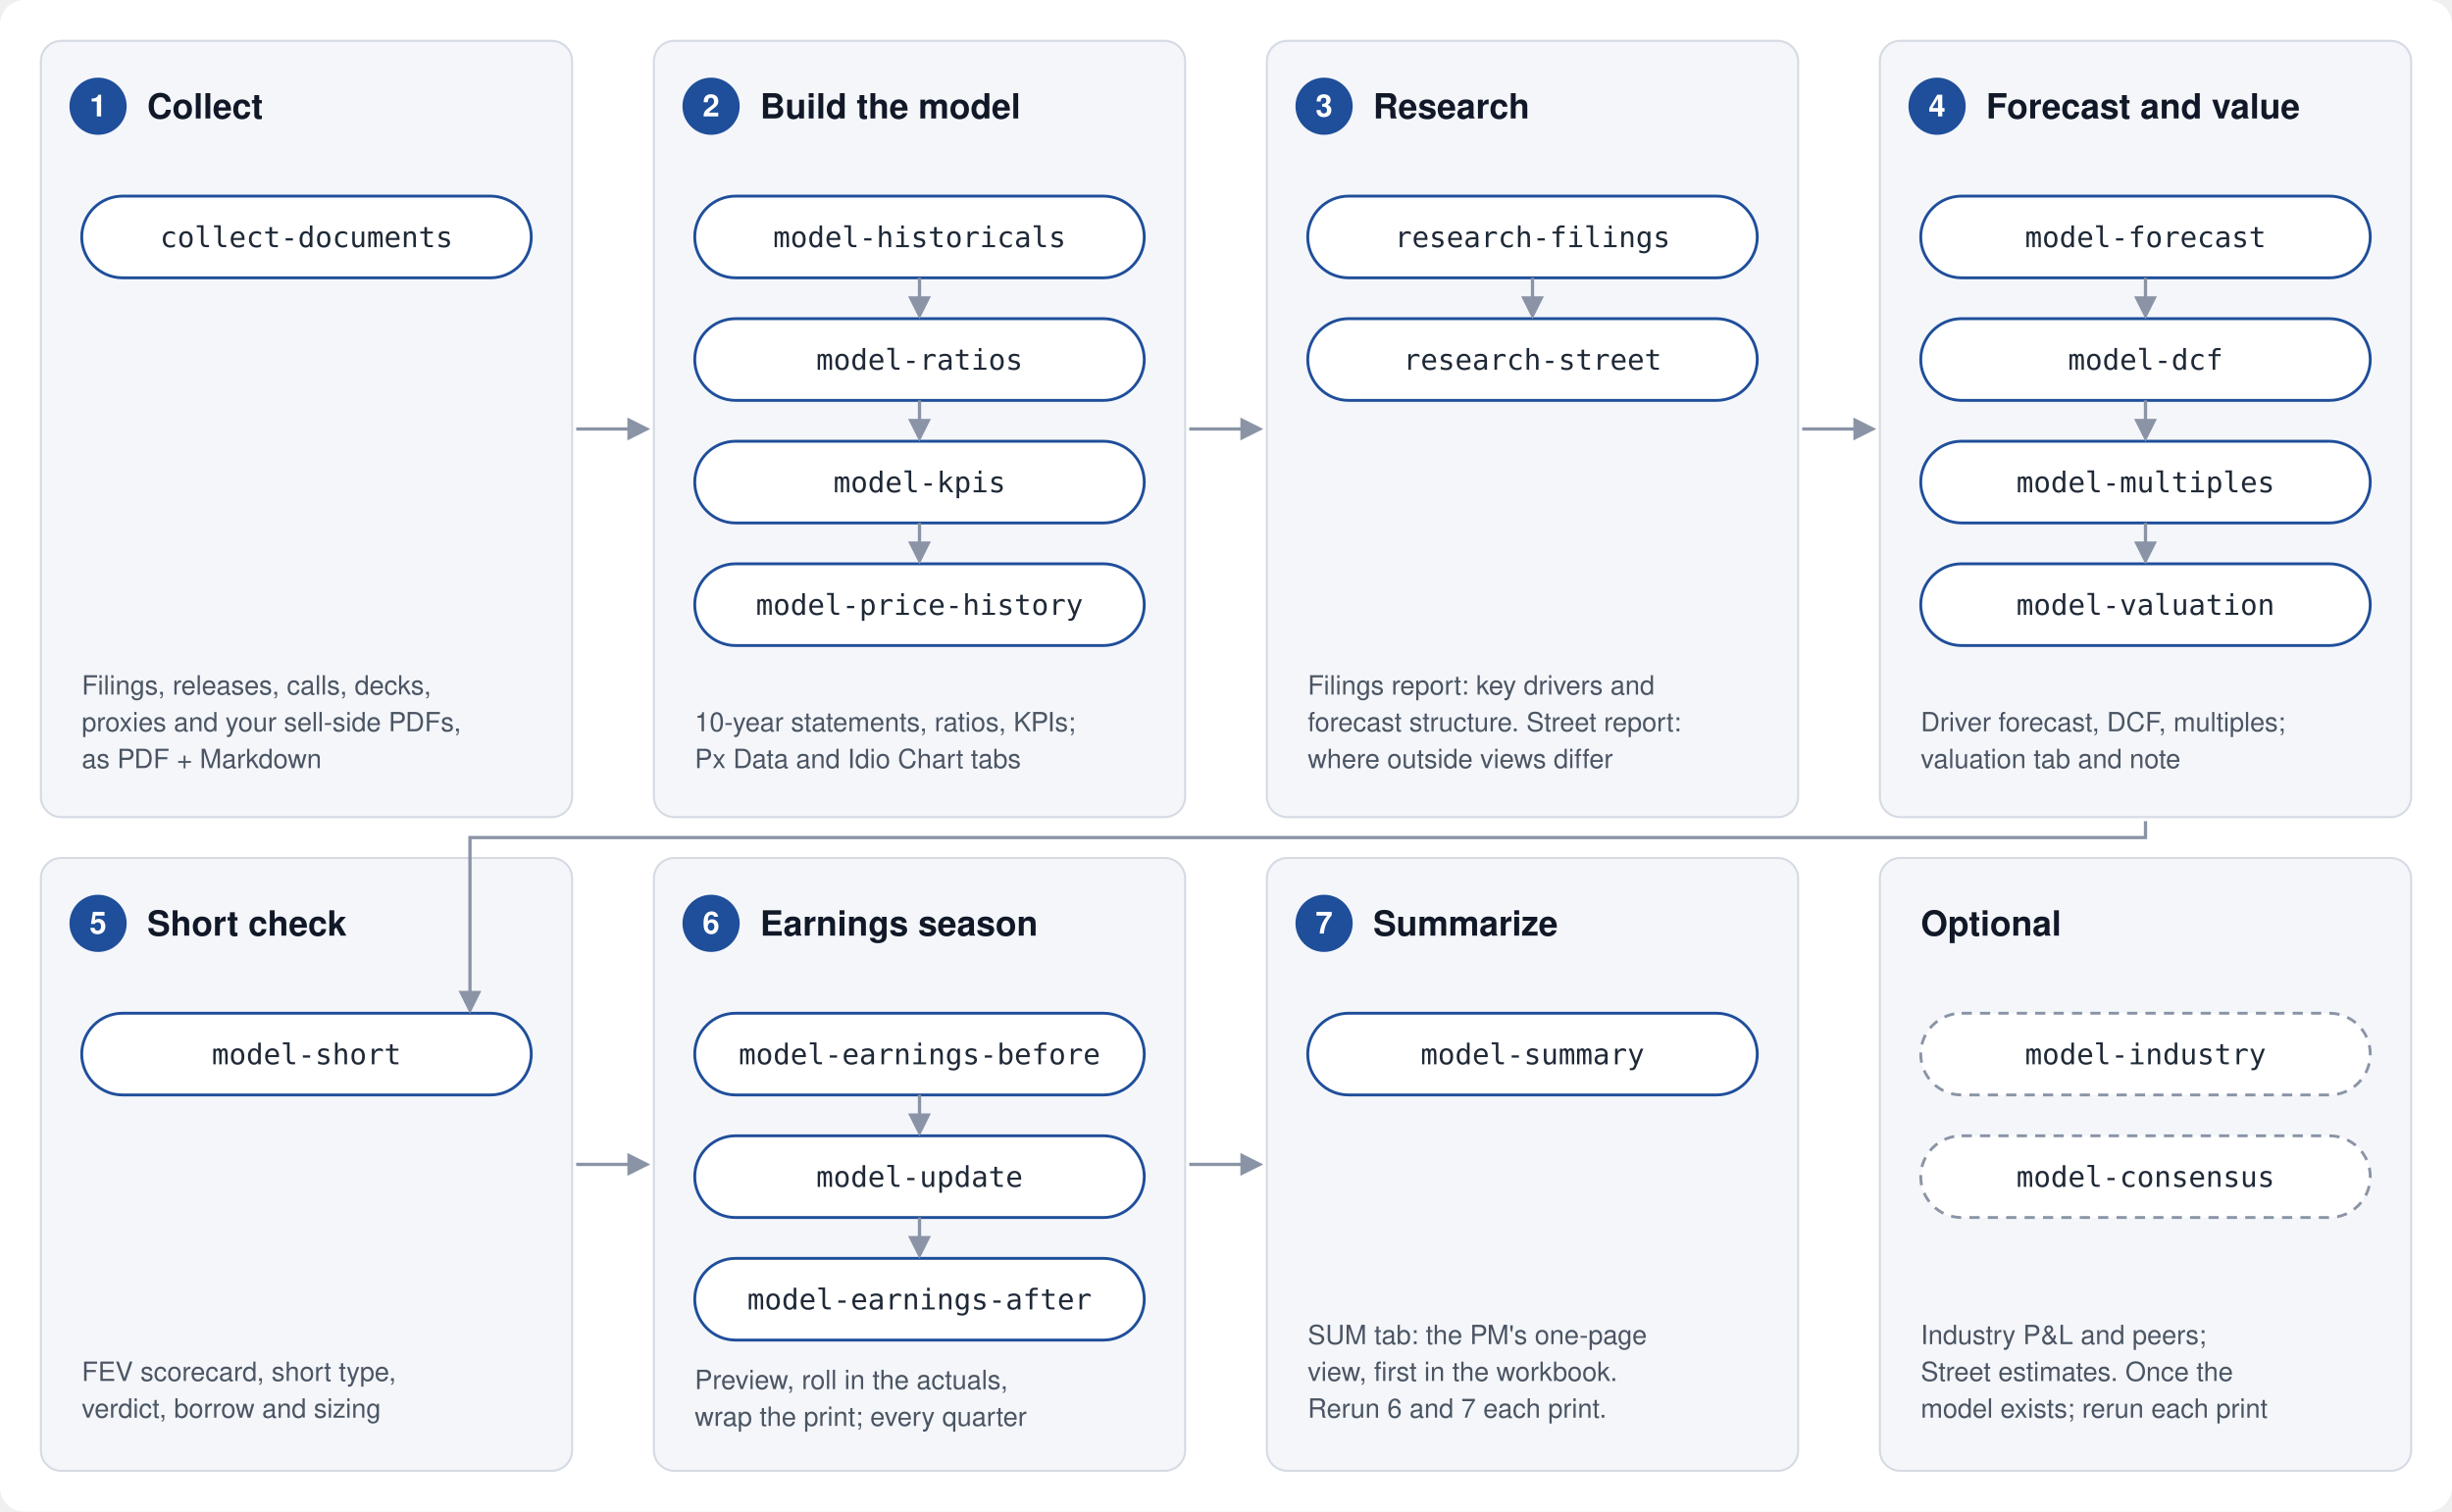
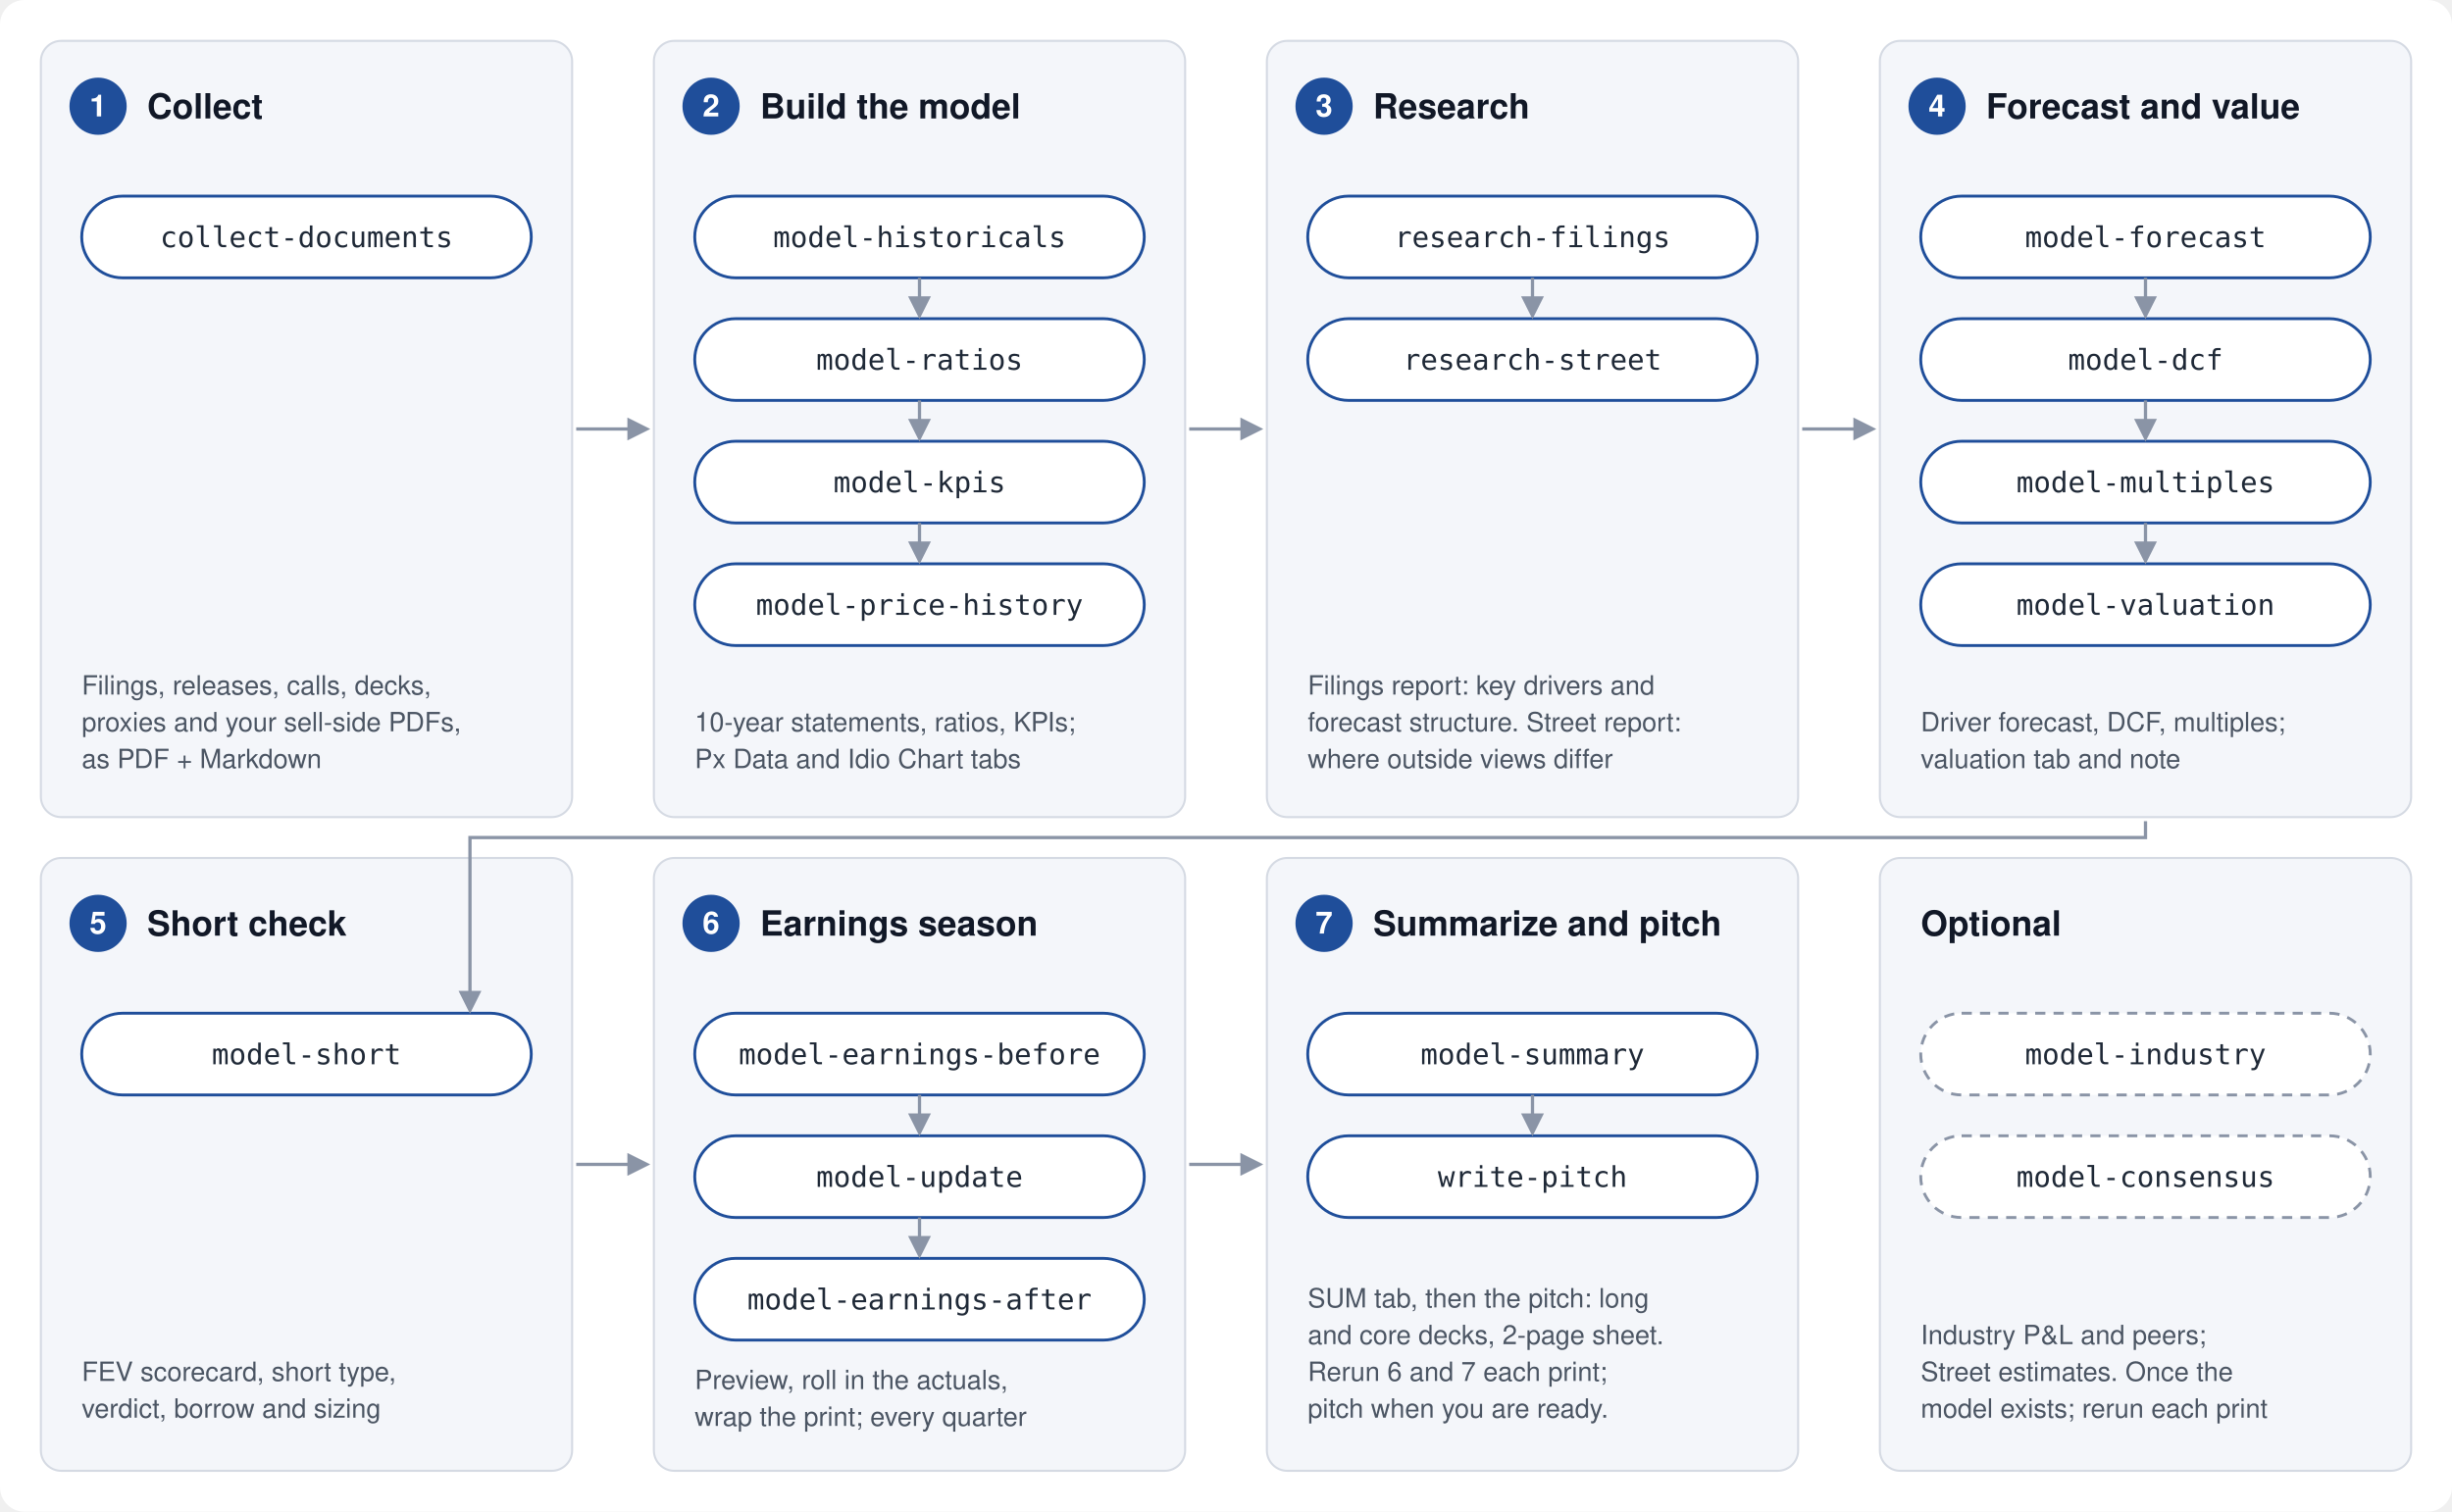
<svg xmlns="http://www.w3.org/2000/svg" width="1200" height="740" viewBox="0 0 1200 740" font-family="-apple-system, 'Segoe UI', Helvetica, Arial, sans-serif">
  <defs>
    <marker id="a" viewBox="0 0 10 10" refX="8" refY="5" markerWidth="7" markerHeight="7" orient="auto">
      <path d="M0,0 L10,5 L0,10 z" fill="#8A94A6" />
    </marker>
    <style>
      .panel { fill: #F4F6FA; stroke: #D5DAE3; }
      .num { fill: #1F4E9A; }
      .numt { fill: #FFFFFF; font-size: 15px; font-weight: 700; text-anchor: middle; }
      .head { fill: #111827; font-size: 17px; font-weight: 700; }
      .pill { fill: #FFFFFF; stroke: #1F4E9A; stroke-width: 1.4; }
      .opt { fill: #FFFFFF; stroke: #8A94A6; stroke-width: 1.4; stroke-dasharray: 5 4; }
      .skill { fill: #1F2937; font-size: 14px; font-family: ui-monospace, Menlo, Consolas, monospace; text-anchor: middle; }
      .out { fill: #4B5563; font-size: 13px; }
      .flow { stroke: #8A94A6; stroke-width: 1.6; fill: none; }
    </style>
  </defs>
  <rect width="1200" height="740" rx="12" fill="#FFFFFF" />
  <rect class="panel" x="20" y="20" width="260" height="380" rx="10" />
  <circle class="num" cx="48" cy="52" r="14" />
  <text class="numt" x="48" y="57">1</text>
  <text class="head" x="72" y="58">Collect</text>
  <rect class="pill" x="40" y="96" width="220" height="40" rx="20" />
  <text class="skill" x="150" y="121">collect-documents</text>
  <text class="out" x="40" y="340">Filings, releases, calls, decks,</text>
  <text class="out" x="40" y="358">proxies and your sell-side PDFs,</text>
  <text class="out" x="40" y="376">as PDF + Markdown</text>
  <rect class="panel" x="320" y="20" width="260" height="380" rx="10" />
  <circle class="num" cx="348" cy="52" r="14" />
  <text class="numt" x="348" y="57">2</text>
  <text class="head" x="372" y="58">Build the model</text>
  <rect class="pill" x="340" y="96" width="220" height="40" rx="20" />
  <text class="skill" x="450" y="121">model-historicals</text>
  <rect class="pill" x="340" y="156" width="220" height="40" rx="20" />
  <text class="skill" x="450" y="181">model-ratios</text>
  <rect class="pill" x="340" y="216" width="220" height="40" rx="20" />
  <text class="skill" x="450" y="241">model-kpis</text>
  <rect class="pill" x="340" y="276" width="220" height="40" rx="20" />
  <text class="skill" x="450" y="301">model-price-history</text>
  <path class="flow" d="M450 136 V154" marker-end="url(#a)" />
  <path class="flow" d="M450 196 V214" marker-end="url(#a)" />
  <path class="flow" d="M450 256 V274" marker-end="url(#a)" />
  <text class="out" x="340" y="358">10-year statements, ratios, KPIs;</text>
  <text class="out" x="340" y="376">Px Data and Idio Chart tabs</text>
  <rect class="panel" x="620" y="20" width="260" height="380" rx="10" />
  <circle class="num" cx="648" cy="52" r="14" />
  <text class="numt" x="648" y="57">3</text>
  <text class="head" x="672" y="58">Research</text>
  <rect class="pill" x="640" y="96" width="220" height="40" rx="20" />
  <text class="skill" x="750" y="121">research-filings</text>
  <rect class="pill" x="640" y="156" width="220" height="40" rx="20" />
  <text class="skill" x="750" y="181">research-street</text>
  <path class="flow" d="M750 136 V154" marker-end="url(#a)" />
  <text class="out" x="640" y="340">Filings report: key drivers and</text>
  <text class="out" x="640" y="358">forecast structure. Street report:</text>
  <text class="out" x="640" y="376">where outside views differ</text>
  <rect class="panel" x="920" y="20" width="260" height="380" rx="10" />
  <circle class="num" cx="948" cy="52" r="14" />
  <text class="numt" x="948" y="57">4</text>
  <text class="head" x="972" y="58">Forecast and value</text>
  <rect class="pill" x="940" y="96" width="220" height="40" rx="20" />
  <text class="skill" x="1050" y="121">model-forecast</text>
  <rect class="pill" x="940" y="156" width="220" height="40" rx="20" />
  <text class="skill" x="1050" y="181">model-dcf</text>
  <rect class="pill" x="940" y="216" width="220" height="40" rx="20" />
  <text class="skill" x="1050" y="241">model-multiples</text>
  <rect class="pill" x="940" y="276" width="220" height="40" rx="20" />
  <text class="skill" x="1050" y="301">model-valuation</text>
  <path class="flow" d="M1050 136 V154" marker-end="url(#a)" />
  <path class="flow" d="M1050 196 V214" marker-end="url(#a)" />
  <path class="flow" d="M1050 256 V274" marker-end="url(#a)" />
  <text class="out" x="940" y="358">Driver forecast, DCF, multiples;</text>
  <text class="out" x="940" y="376">valuation tab and note</text>
  <path class="flow" d="M282 210 H316" marker-end="url(#a)" />
  <path class="flow" d="M582 210 H616" marker-end="url(#a)" />
  <path class="flow" d="M882 210 H916" marker-end="url(#a)" />
  <rect class="panel" x="20" y="420" width="260" height="300" rx="10" />
  <circle class="num" cx="48" cy="452" r="14" />
  <text class="numt" x="48" y="457">5</text>
  <text class="head" x="72" y="458">Short check</text>
  <rect class="pill" x="40" y="496" width="220" height="40" rx="20" />
  <text class="skill" x="150" y="521">model-short</text>
  <text class="out" x="40" y="676">FEV scorecard, short type,</text>
  <text class="out" x="40" y="694">verdict, borrow and sizing</text>
  <rect class="panel" x="320" y="420" width="260" height="300" rx="10" />
  <circle class="num" cx="348" cy="452" r="14" />
  <text class="numt" x="348" y="457">6</text>
  <text class="head" x="372" y="458">Earnings season</text>
  <rect class="pill" x="340" y="496" width="220" height="40" rx="20" />
  <text class="skill" x="450" y="521">model-earnings-before</text>
  <rect class="pill" x="340" y="556" width="220" height="40" rx="20" />
  <text class="skill" x="450" y="581">model-update</text>
  <rect class="pill" x="340" y="616" width="220" height="40" rx="20" />
  <text class="skill" x="450" y="641">model-earnings-after</text>
  <path class="flow" d="M450 536 V554" marker-end="url(#a)" />
  <path class="flow" d="M450 596 V614" marker-end="url(#a)" />
  <text class="out" x="340" y="680">Preview, roll in the actuals,</text>
  <text class="out" x="340" y="698">wrap the print; every quarter</text>
  <rect class="panel" x="620" y="420" width="260" height="300" rx="10" />
  <circle class="num" cx="648" cy="452" r="14" />
  <text class="numt" x="648" y="457">7</text>
-   <text class="head" x="672" y="458">Summarize</text>
+   <text class="head" x="672" y="458">Summarize and pitch</text>
  <rect class="pill" x="640" y="496" width="220" height="40" rx="20" />
  <text class="skill" x="750" y="521">model-summary</text>
-   <text class="out" x="640" y="658">SUM tab: the PM's one-page</text>
-   <text class="out" x="640" y="676">view, first in the workbook.</text>
-   <text class="out" x="640" y="694">Rerun 6 and 7 each print.</text>
+   <rect class="pill" x="640" y="556" width="220" height="40" rx="20" />
+   <text class="skill" x="750" y="581">write-pitch</text>
+   <path class="flow" d="M750 536 V554" marker-end="url(#a)" />
+   <text class="out" x="640" y="640">SUM tab, then the pitch: long</text>
+   <text class="out" x="640" y="658">and core decks, 2-page sheet.</text>
+   <text class="out" x="640" y="676">Rerun 6 and 7 each print;</text>
+   <text class="out" x="640" y="694">pitch when you are ready.</text>
  <path class="flow" d="M1050 402 V410 H230 V494" marker-end="url(#a)" />
  <path class="flow" d="M282 570 H316" marker-end="url(#a)" />
  <path class="flow" d="M582 570 H616" marker-end="url(#a)" />
  <rect class="panel" x="920" y="420" width="260" height="300" rx="10" />
  <text class="head" x="940" y="458">Optional</text>
  <rect class="opt" x="940" y="496" width="220" height="40" rx="20" />
  <text class="skill" x="1050" y="521">model-industry</text>
  <rect class="opt" x="940" y="556" width="220" height="40" rx="20" />
  <text class="skill" x="1050" y="581">model-consensus</text>
  <text class="out" x="940" y="658">Industry P&amp;L and peers;</text>
  <text class="out" x="940" y="676">Street estimates. Once the</text>
  <text class="out" x="940" y="694">model exists; rerun each print</text>
</svg>
